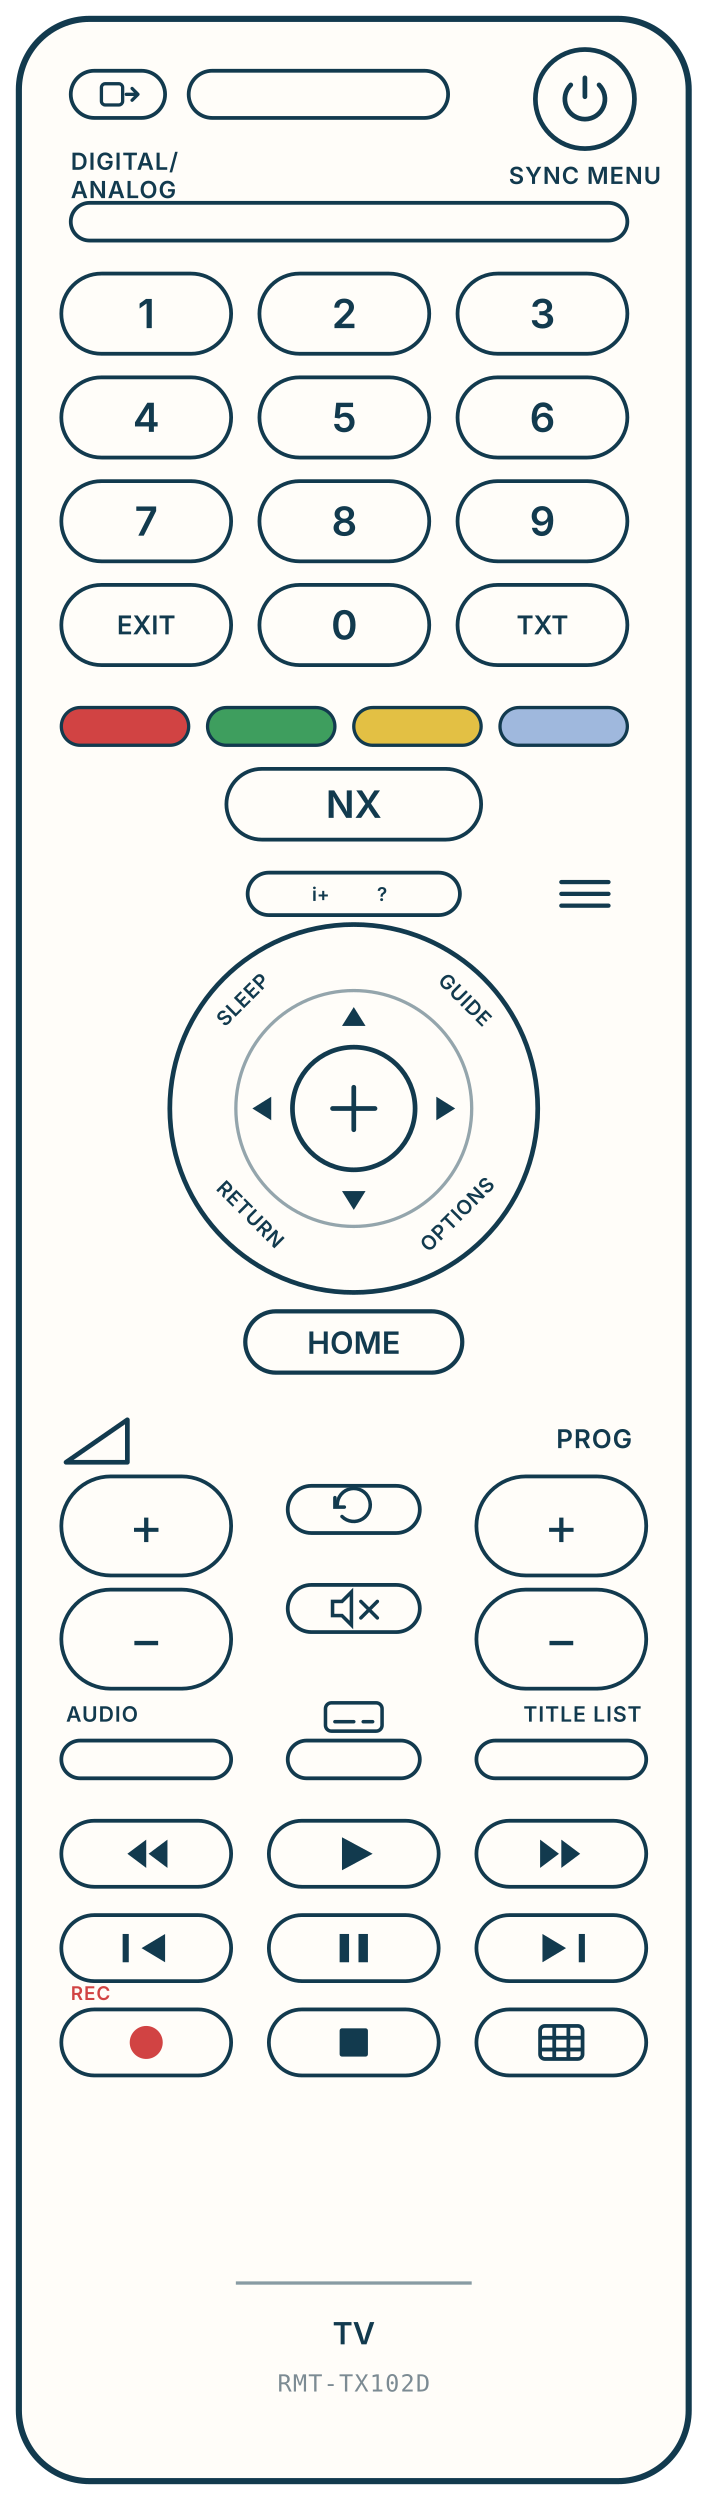
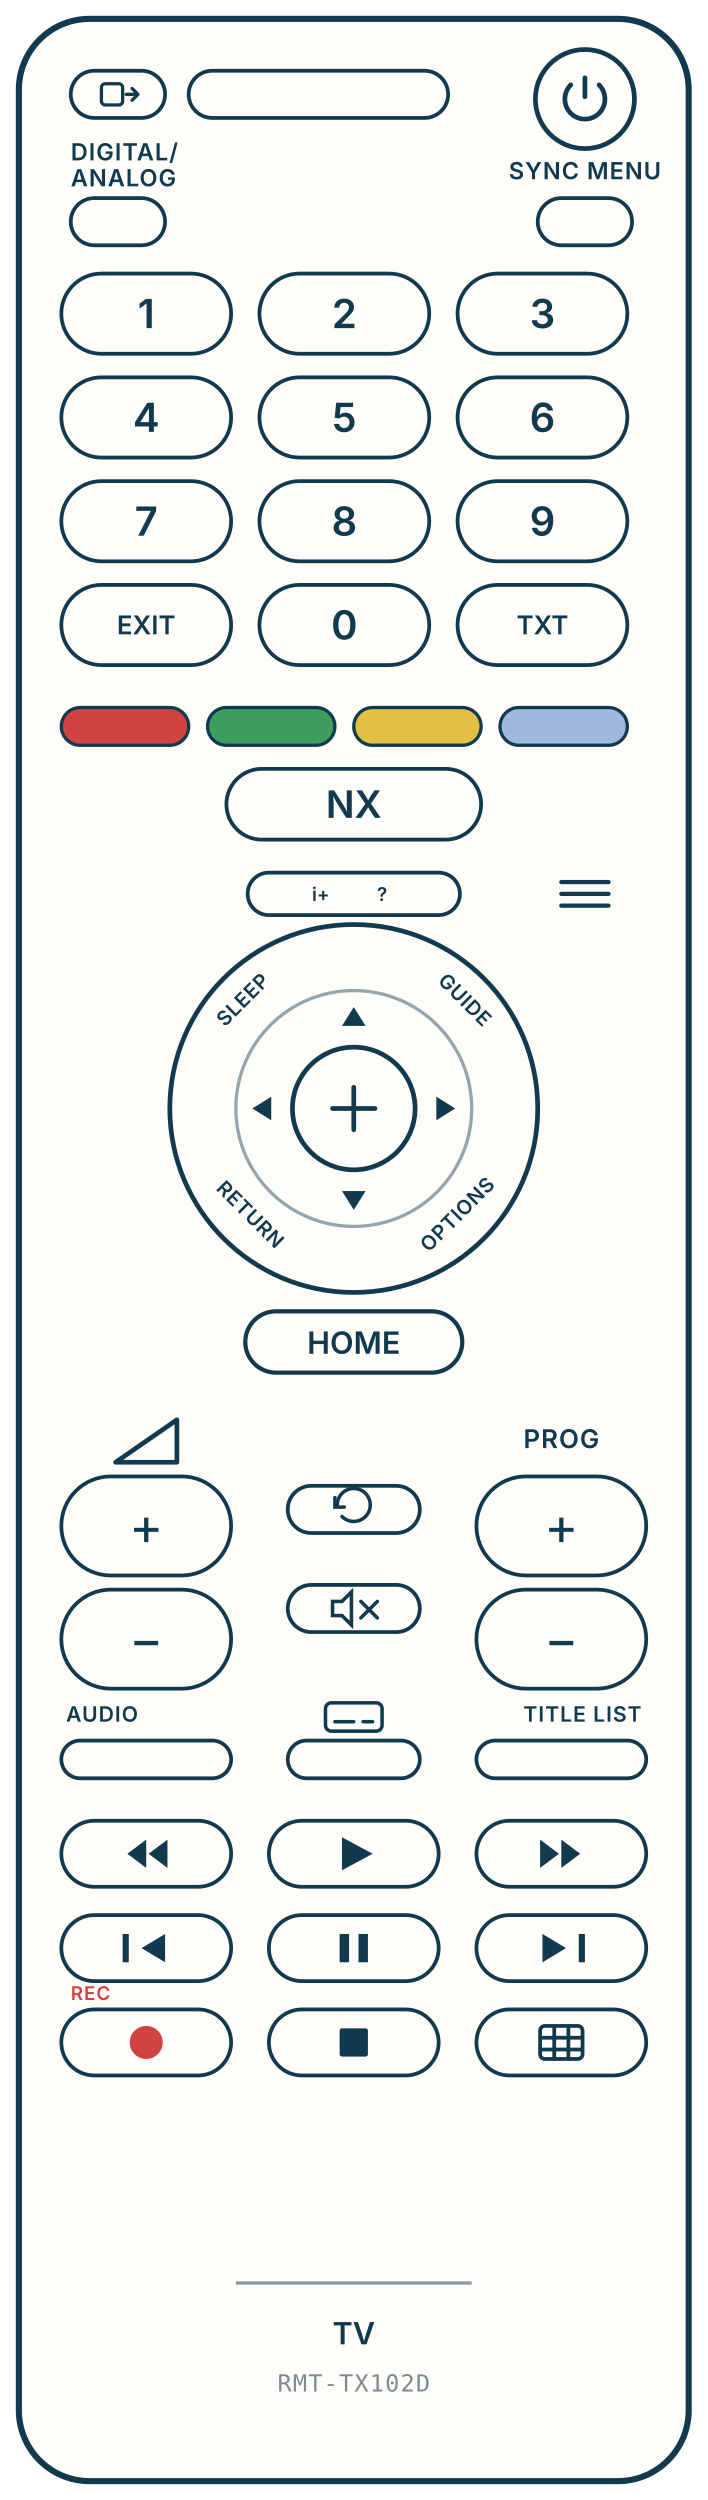
<svg xmlns="http://www.w3.org/2000/svg" viewBox="0 0 300 1060" role="img" aria-label="Fernbedienung Sony RMT-TX102D">
  <rect x="8" y="8" width="284" height="1044" rx="30" fill="#FFFDF9" stroke="#123A4E" stroke-width="2.6" />
  <rect id="input" x="30" y="30" width="40" height="20" rx="10.0" fill="none" stroke="#123A4E" stroke-width="1.6" />
  <g transform="translate(43 34)">
    <rect x="0" y="1.5" width="9" height="9" rx="1.6" fill="none" stroke="#123A4E" stroke-width="1.4" />
    <path d="M10.5 6h5M13 3.5 15.5 6 13 8.5" fill="none" stroke="#123A4E" stroke-width="1.4" stroke-linecap="round" stroke-linejoin="round" />
  </g>
  <rect id="oval" x="80" y="30" width="110" height="20" rx="10.0" fill="none" stroke="#123A4E" stroke-width="1.6" />
  <circle id="power" cx="248" cy="42" r="21" fill="none" stroke="#123A4E" stroke-width="2" />
  <g transform="translate(248 42)">
    <path d="M0 -9 V-1" stroke="#123A4E" stroke-width="2" stroke-linecap="round" />
    <path d="M-6 -6 A 8.5 8.5 0 1 0 6 -6" fill="none" stroke="#123A4E" stroke-width="2" stroke-linecap="round" />
  </g>
-   <text x="30" y="72" text-anchor="start" font-family="Inter,sans-serif" font-weight="600" font-size="10" letter-spacing="0.4" fill="#123A4E">DIGITAL/</text>
-   <text x="30" y="84" text-anchor="start" font-family="Inter,sans-serif" font-weight="600" font-size="10" letter-spacing="0.4" fill="#123A4E">ANALOG</text>
-   <text x="248" y="78" text-anchor="middle" font-family="Inter,sans-serif" font-weight="600" font-size="10" letter-spacing="0.4" fill="#123A4E">SYNC MENU</text>
-   <rect id="bar" x="30" y="86" width="236" height="16" rx="8.0" fill="none" stroke="#123A4E" stroke-width="1.6" />
+   <text x="30" y="68" text-anchor="start" font-family="Inter,sans-serif" font-weight="600" font-size="10" letter-spacing="0.4" fill="#123A4E">DIGITAL/</text>
+   <text x="30" y="79" text-anchor="start" font-family="Inter,sans-serif" font-weight="600" font-size="10" letter-spacing="0.4" fill="#123A4E">ANALOG</text>
+   <text x="248" y="76" text-anchor="middle" font-family="Inter,sans-serif" font-weight="600" font-size="10" letter-spacing="0.4" fill="#123A4E">SYNC MENU</text>
+   <rect id="digital" x="30" y="84" width="40" height="20" rx="10.0" fill="none" stroke="#123A4E" stroke-width="1.6" />
+   <rect id="sync" x="228" y="84" width="40" height="20" rx="10.0" fill="none" stroke="#123A4E" stroke-width="1.6" />
  <rect id="k1" x="26" y="116" width="72" height="34" rx="17.0" fill="none" stroke="#123A4E" stroke-width="1.6" />
  <text x="62.0" y="139.12" text-anchor="middle" font-family="Inter,sans-serif" font-weight="600" font-size="17" fill="#123A4E">1</text>
  <rect id="k2" x="110" y="116" width="72" height="34" rx="17.0" fill="none" stroke="#123A4E" stroke-width="1.6" />
  <text x="146.0" y="139.12" text-anchor="middle" font-family="Inter,sans-serif" font-weight="600" font-size="17" fill="#123A4E">2</text>
  <rect id="k3" x="194" y="116" width="72" height="34" rx="17.0" fill="none" stroke="#123A4E" stroke-width="1.6" />
  <text x="230.0" y="139.12" text-anchor="middle" font-family="Inter,sans-serif" font-weight="600" font-size="17" fill="#123A4E">3</text>
  <rect id="k4" x="26" y="160" width="72" height="34" rx="17.0" fill="none" stroke="#123A4E" stroke-width="1.6" />
  <text x="62.0" y="183.12" text-anchor="middle" font-family="Inter,sans-serif" font-weight="600" font-size="17" fill="#123A4E">4</text>
  <rect id="k5" x="110" y="160" width="72" height="34" rx="17.0" fill="none" stroke="#123A4E" stroke-width="1.6" />
  <text x="146.0" y="183.12" text-anchor="middle" font-family="Inter,sans-serif" font-weight="600" font-size="17" fill="#123A4E">5</text>
  <rect id="k6" x="194" y="160" width="72" height="34" rx="17.0" fill="none" stroke="#123A4E" stroke-width="1.6" />
  <text x="230.0" y="183.12" text-anchor="middle" font-family="Inter,sans-serif" font-weight="600" font-size="17" fill="#123A4E">6</text>
  <rect id="k7" x="26" y="204" width="72" height="34" rx="17.0" fill="none" stroke="#123A4E" stroke-width="1.6" />
  <text x="62.0" y="227.12" text-anchor="middle" font-family="Inter,sans-serif" font-weight="600" font-size="17" fill="#123A4E">7</text>
  <rect id="k8" x="110" y="204" width="72" height="34" rx="17.0" fill="none" stroke="#123A4E" stroke-width="1.6" />
  <text x="146.0" y="227.12" text-anchor="middle" font-family="Inter,sans-serif" font-weight="600" font-size="17" fill="#123A4E">8</text>
  <rect id="k9" x="194" y="204" width="72" height="34" rx="17.0" fill="none" stroke="#123A4E" stroke-width="1.6" />
  <text x="230.0" y="227.12" text-anchor="middle" font-family="Inter,sans-serif" font-weight="600" font-size="17" fill="#123A4E">9</text>
  <rect id="kEXIT" x="26" y="248" width="72" height="34" rx="17.0" fill="none" stroke="#123A4E" stroke-width="1.6" />
  <text x="62.0" y="268.96" text-anchor="middle" font-family="Inter,sans-serif" font-weight="600" font-size="11" fill="#123A4E">EXIT</text>
  <rect id="k0" x="110" y="248" width="72" height="34" rx="17.0" fill="none" stroke="#123A4E" stroke-width="1.6" />
  <text x="146.0" y="271.12" text-anchor="middle" font-family="Inter,sans-serif" font-weight="600" font-size="17" fill="#123A4E">0</text>
  <rect id="kTXT" x="194" y="248" width="72" height="34" rx="17.0" fill="none" stroke="#123A4E" stroke-width="1.6" />
  <text x="230.0" y="268.96" text-anchor="middle" font-family="Inter,sans-serif" font-weight="600" font-size="11" fill="#123A4E">TXT</text>
  <rect x="26" y="300" width="54" height="16" rx="8" fill="#D14343" stroke="#123A4E" stroke-width="1.4" />
  <rect x="88" y="300" width="54" height="16" rx="8" fill="#3E9E5E" stroke="#123A4E" stroke-width="1.4" />
  <rect x="150" y="300" width="54" height="16" rx="8" fill="#E3C044" stroke="#123A4E" stroke-width="1.4" />
  <rect x="212" y="300" width="54" height="16" rx="8" fill="#9FB8DD" stroke="#123A4E" stroke-width="1.4" />
  <rect id="nx" x="96" y="326" width="108" height="30" rx="15.0" fill="none" stroke="#123A4E" stroke-width="1.6" />
  <text x="150.0" y="346.76" text-anchor="middle" font-family="Inter,sans-serif" font-weight="600" font-size="16" fill="#123A4E">NX</text>
  <rect id="info" x="105" y="370" width="90" height="18" rx="9.0" fill="none" stroke="#123A4E" stroke-width="1.6" />
  <g transform="translate(150 379)" font-family="Inter,sans-serif" font-size="8" font-weight="600" fill="#123A4E">
    <text x="-14" y="3" text-anchor="middle">i+</text>
    <text x="12" y="3" text-anchor="middle">?</text>
  </g>
  <g stroke="#123A4E" stroke-width="1.8" stroke-linecap="round">
    <path d="M238 374 h20M238 379 h20M238 384 h20" />
  </g>
  <circle cx="150" cy="470" r="78" fill="none" stroke="#123A4E" stroke-width="2" />
  <circle cx="150" cy="470" r="50" fill="none" stroke="#123A4E" stroke-width="1.4" opacity="0.45" />
  <circle cx="150" cy="432" r="13" fill="none" />
  <g transform="translate(150 432) rotate(0)">
    <path d="M0 -5 L5 3 L-5 3 Z" fill="#123A4E" />
  </g>
  <circle cx="150" cy="508" r="13" fill="none" />
  <g transform="translate(150 508) rotate(180)">
    <path d="M0 -5 L5 3 L-5 3 Z" fill="#123A4E" />
  </g>
  <circle cx="112" cy="470" r="13" fill="none" />
  <g transform="translate(112 470) rotate(270)">
    <path d="M0 -5 L5 3 L-5 3 Z" fill="#123A4E" />
  </g>
  <circle cx="188" cy="470" r="13" fill="none" />
  <g transform="translate(188 470) rotate(90)">
    <path d="M0 -5 L5 3 L-5 3 Z" fill="#123A4E" />
  </g>
  <circle id="ok" cx="150" cy="470" r="26" fill="none" stroke="#123A4E" stroke-width="2" />
  <g stroke="#123A4E" stroke-width="2" stroke-linecap="round">
    <path d="M141 470 h18M150 461 v18" />
  </g>
  <text transform="translate(105 426) rotate(-45)" text-anchor="middle" font-family="Inter,sans-serif" font-weight="600" font-size="8.5" letter-spacing="0.3" fill="#123A4E">SLEEP</text>
  <text transform="translate(195 426) rotate(45)" text-anchor="middle" font-family="Inter,sans-serif" font-weight="600" font-size="8.5" letter-spacing="0.3" fill="#123A4E">GUIDE</text>
  <text transform="translate(104 517) rotate(45)" text-anchor="middle" font-family="Inter,sans-serif" font-weight="600" font-size="8.5" letter-spacing="0.3" fill="#123A4E">RETURN</text>
  <text transform="translate(196 517) rotate(-45)" text-anchor="middle" font-family="Inter,sans-serif" font-weight="600" font-size="8.5" letter-spacing="0.3" fill="#123A4E">OPTIONS</text>
  <rect id="home" x="104" y="556" width="92" height="26" rx="13" fill="#FFFDF9" stroke="#123A4E" stroke-width="1.8" />
  <text x="150" y="574" text-anchor="middle" font-family="Inter,sans-serif" font-weight="600" font-size="13" fill="#123A4E">HOME</text>
-   <path d="M28 620 L54 602 L54 620 Z" fill="none" stroke="#123A4E" stroke-width="2" stroke-linejoin="round" stroke-linecap="round" />
-   <text x="268" y="614" text-anchor="end" font-family="Inter,sans-serif" font-weight="600" font-size="11" letter-spacing="0.4" fill="#123A4E">PROG</text>
+   <path d="M49 620 L75 602 L75 620 Z" fill="none" stroke="#123A4E" stroke-width="2" stroke-linejoin="round" stroke-linecap="round" />
+   <text x="238" y="614" text-anchor="middle" font-family="Inter,sans-serif" font-weight="600" font-size="11" letter-spacing="0.4" fill="#123A4E">PROG</text>
  <rect id="vol+" x="26" y="626" width="72" height="42" rx="21.0" fill="none" stroke="#123A4E" stroke-width="1.6" />
  <text x="62.0" y="654.92" text-anchor="middle" font-family="Inter,sans-serif" font-weight="400" font-size="22" fill="#123A4E">+</text>
  <rect id="vol-" x="26" y="674" width="72" height="42" rx="21.0" fill="none" stroke="#123A4E" stroke-width="1.6" />
  <text x="62.0" y="702.92" text-anchor="middle" font-family="Inter,sans-serif" font-weight="400" font-size="22" fill="#123A4E">−</text>
  <rect id="prog+" x="202" y="626" width="72" height="42" rx="21.0" fill="none" stroke="#123A4E" stroke-width="1.6" />
  <text x="238.0" y="654.92" text-anchor="middle" font-family="Inter,sans-serif" font-weight="400" font-size="22" fill="#123A4E">+</text>
  <rect id="prog-" x="202" y="674" width="72" height="42" rx="21.0" fill="none" stroke="#123A4E" stroke-width="1.6" />
  <text x="238.0" y="702.92" text-anchor="middle" font-family="Inter,sans-serif" font-weight="400" font-size="22" fill="#123A4E">−</text>
  <rect id="jump" x="122" y="630" width="56" height="20" rx="10.0" fill="none" stroke="#123A4E" stroke-width="1.6" />
  <g transform="translate(150 640)" fill="none" stroke="#123A4E" stroke-width="1.5" stroke-linecap="round">
    <path d="M-7 -2 a7 7 0 1 1 2 5" />
    <path d="M-8 -5 v4 h4" />
  </g>
  <rect id="mute" x="122" y="672" width="56" height="20" rx="10.0" fill="none" stroke="#123A4E" stroke-width="1.6" />
  <g transform="translate(150 682)" fill="none" stroke="#123A4E" stroke-width="1.5" stroke-linecap="round">
    <path d="M-9 -3 h4 l4 -4 v14 l-4 -4 h-4 z" />
    <path d="M3 -3 l7 7M10 -3 l-7 7" />
  </g>
  <text x="28" y="730" text-anchor="start" font-family="Inter,sans-serif" font-weight="600" font-size="9" letter-spacing="0.4" fill="#123A4E">AUDIO</text>
  <text x="272" y="730" text-anchor="end" font-family="Inter,sans-serif" font-weight="600" font-size="9" letter-spacing="0.4" fill="#123A4E">TITLE LIST</text>
  <rect x="138" y="722" width="24" height="12" rx="2.5" fill="none" stroke="#123A4E" stroke-width="1.5" />
  <path d="M142 730 h8M154 730 h4" stroke="#123A4E" stroke-width="1.5" stroke-linecap="round" />
  <rect id="audio" x="26" y="738" width="72" height="16" rx="8.0" fill="none" stroke="#123A4E" stroke-width="1.6" />
  <rect id="sub" x="122" y="738" width="56" height="16" rx="8.0" fill="none" stroke="#123A4E" stroke-width="1.6" />
  <rect id="title" x="202" y="738" width="72" height="16" rx="8.0" fill="none" stroke="#123A4E" stroke-width="1.6" />
  <rect id="pbrew" x="26" y="772" width="72" height="28" rx="14.0" fill="none" stroke="#123A4E" stroke-width="1.6" />
  <g transform="translate(62 786)" fill="#123A4E">
    <path d="M0 -6 L-8 0 L0 6 Z" />
    <path d="M9 -6 L1 0 L9 6 Z" />
  </g>
  <rect id="pbplay" x="114" y="772" width="72" height="28" rx="14.0" fill="none" stroke="#123A4E" stroke-width="1.6" />
  <g transform="translate(150 786)" fill="#123A4E">
    <path d="M-5 -7 L8 0 L-5 7 Z" />
  </g>
  <rect id="pbff" x="202" y="772" width="72" height="28" rx="14.0" fill="none" stroke="#123A4E" stroke-width="1.6" />
  <g transform="translate(238 786)" fill="#123A4E">
    <path d="M0 -6 L8 0 L0 6 Z" />
    <path d="M-9 -6 L-1 0 L-9 6 Z" />
  </g>
  <rect id="pbprev" x="26" y="812" width="72" height="28" rx="14.0" fill="none" stroke="#123A4E" stroke-width="1.6" />
  <g transform="translate(62 826)" fill="#123A4E">
    <rect x="-10" y="-6" width="2.6" height="12" />
    <path d="M8 -6 L-2 0 L8 6 Z" />
  </g>
  <rect id="pbpause" x="114" y="812" width="72" height="28" rx="14.0" fill="none" stroke="#123A4E" stroke-width="1.6" />
  <g transform="translate(150 826)" fill="#123A4E">
    <rect x="-6" y="-6" width="4" height="12" />
    <rect x="2" y="-6" width="4" height="12" />
  </g>
  <rect id="pbnext" x="202" y="812" width="72" height="28" rx="14.0" fill="none" stroke="#123A4E" stroke-width="1.6" />
  <g transform="translate(238 826)" fill="#123A4E">
    <rect x="7.4" y="-6" width="2.6" height="12" />
    <path d="M-8 -6 L2 0 L-8 6 Z" />
  </g>
  <rect id="pbrec" x="26" y="852" width="72" height="28" rx="14.0" fill="none" stroke="#123A4E" stroke-width="1.6" />
  <g transform="translate(62 866)" fill="#D14343">
    <circle r="7" />
  </g>
  <rect id="pbstop" x="114" y="852" width="72" height="28" rx="14.0" fill="none" stroke="#123A4E" stroke-width="1.6" />
  <g transform="translate(150 866)" fill="#123A4E">
    <rect x="-6" y="-6" width="12" height="12" rx="1" />
  </g>
  <rect id="pbgrid" x="202" y="852" width="72" height="28" rx="14.0" fill="none" stroke="#123A4E" stroke-width="1.6" />
  <g transform="translate(238 866)" fill="none" stroke="#123A4E" stroke-width="1.6">
    <rect x="-9" y="-7" width="18" height="14" rx="2" />
    <path d="M-9 -2h18M-9 3h18M-3 -7v14M3 -7v14" />
  </g>
  <text x="30" y="848" text-anchor="start" font-family="Inter,sans-serif" font-weight="600" font-size="8" letter-spacing="0.4" fill="#D14343">REC</text>
  <path d="M100 968 H200" stroke="#123A4E" stroke-width="1.4" opacity="0.5" />
  <text x="150" y="994" text-anchor="middle" font-family="Inter,sans-serif" font-weight="600" font-size="13" fill="#123A4E">TV</text>
  <text x="150" y="1014" text-anchor="middle" font-family="'IBM Plex Mono',monospace" font-size="10" letter-spacing="0.5" fill="#7C8B93">RMT-TX102D</text>
</svg>
